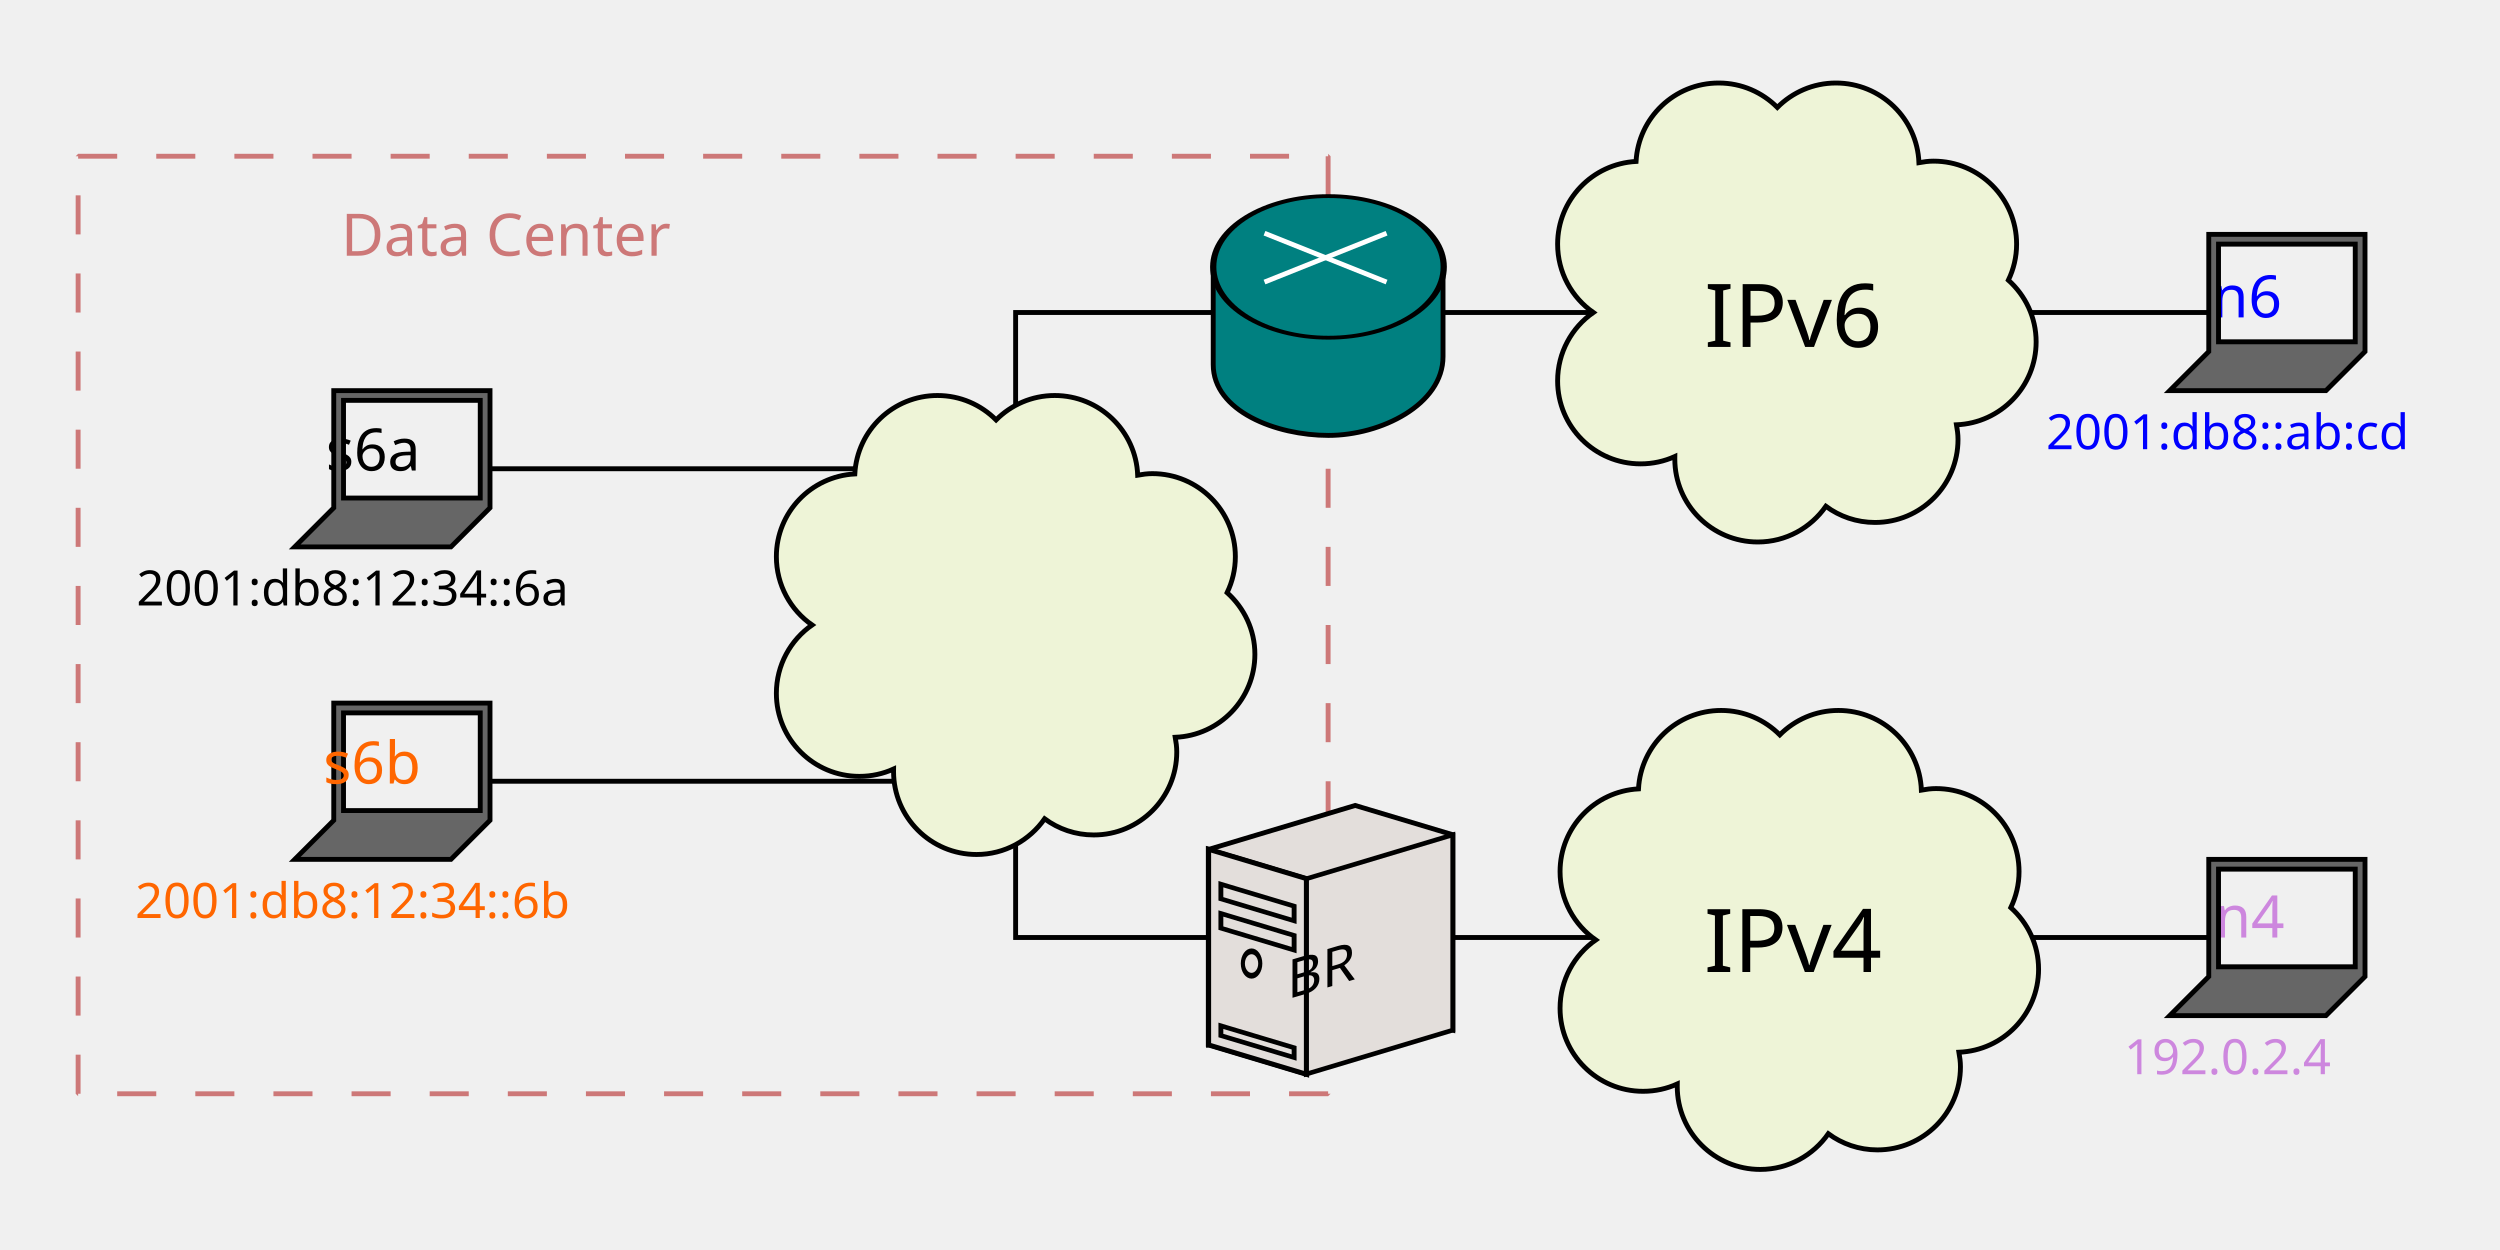
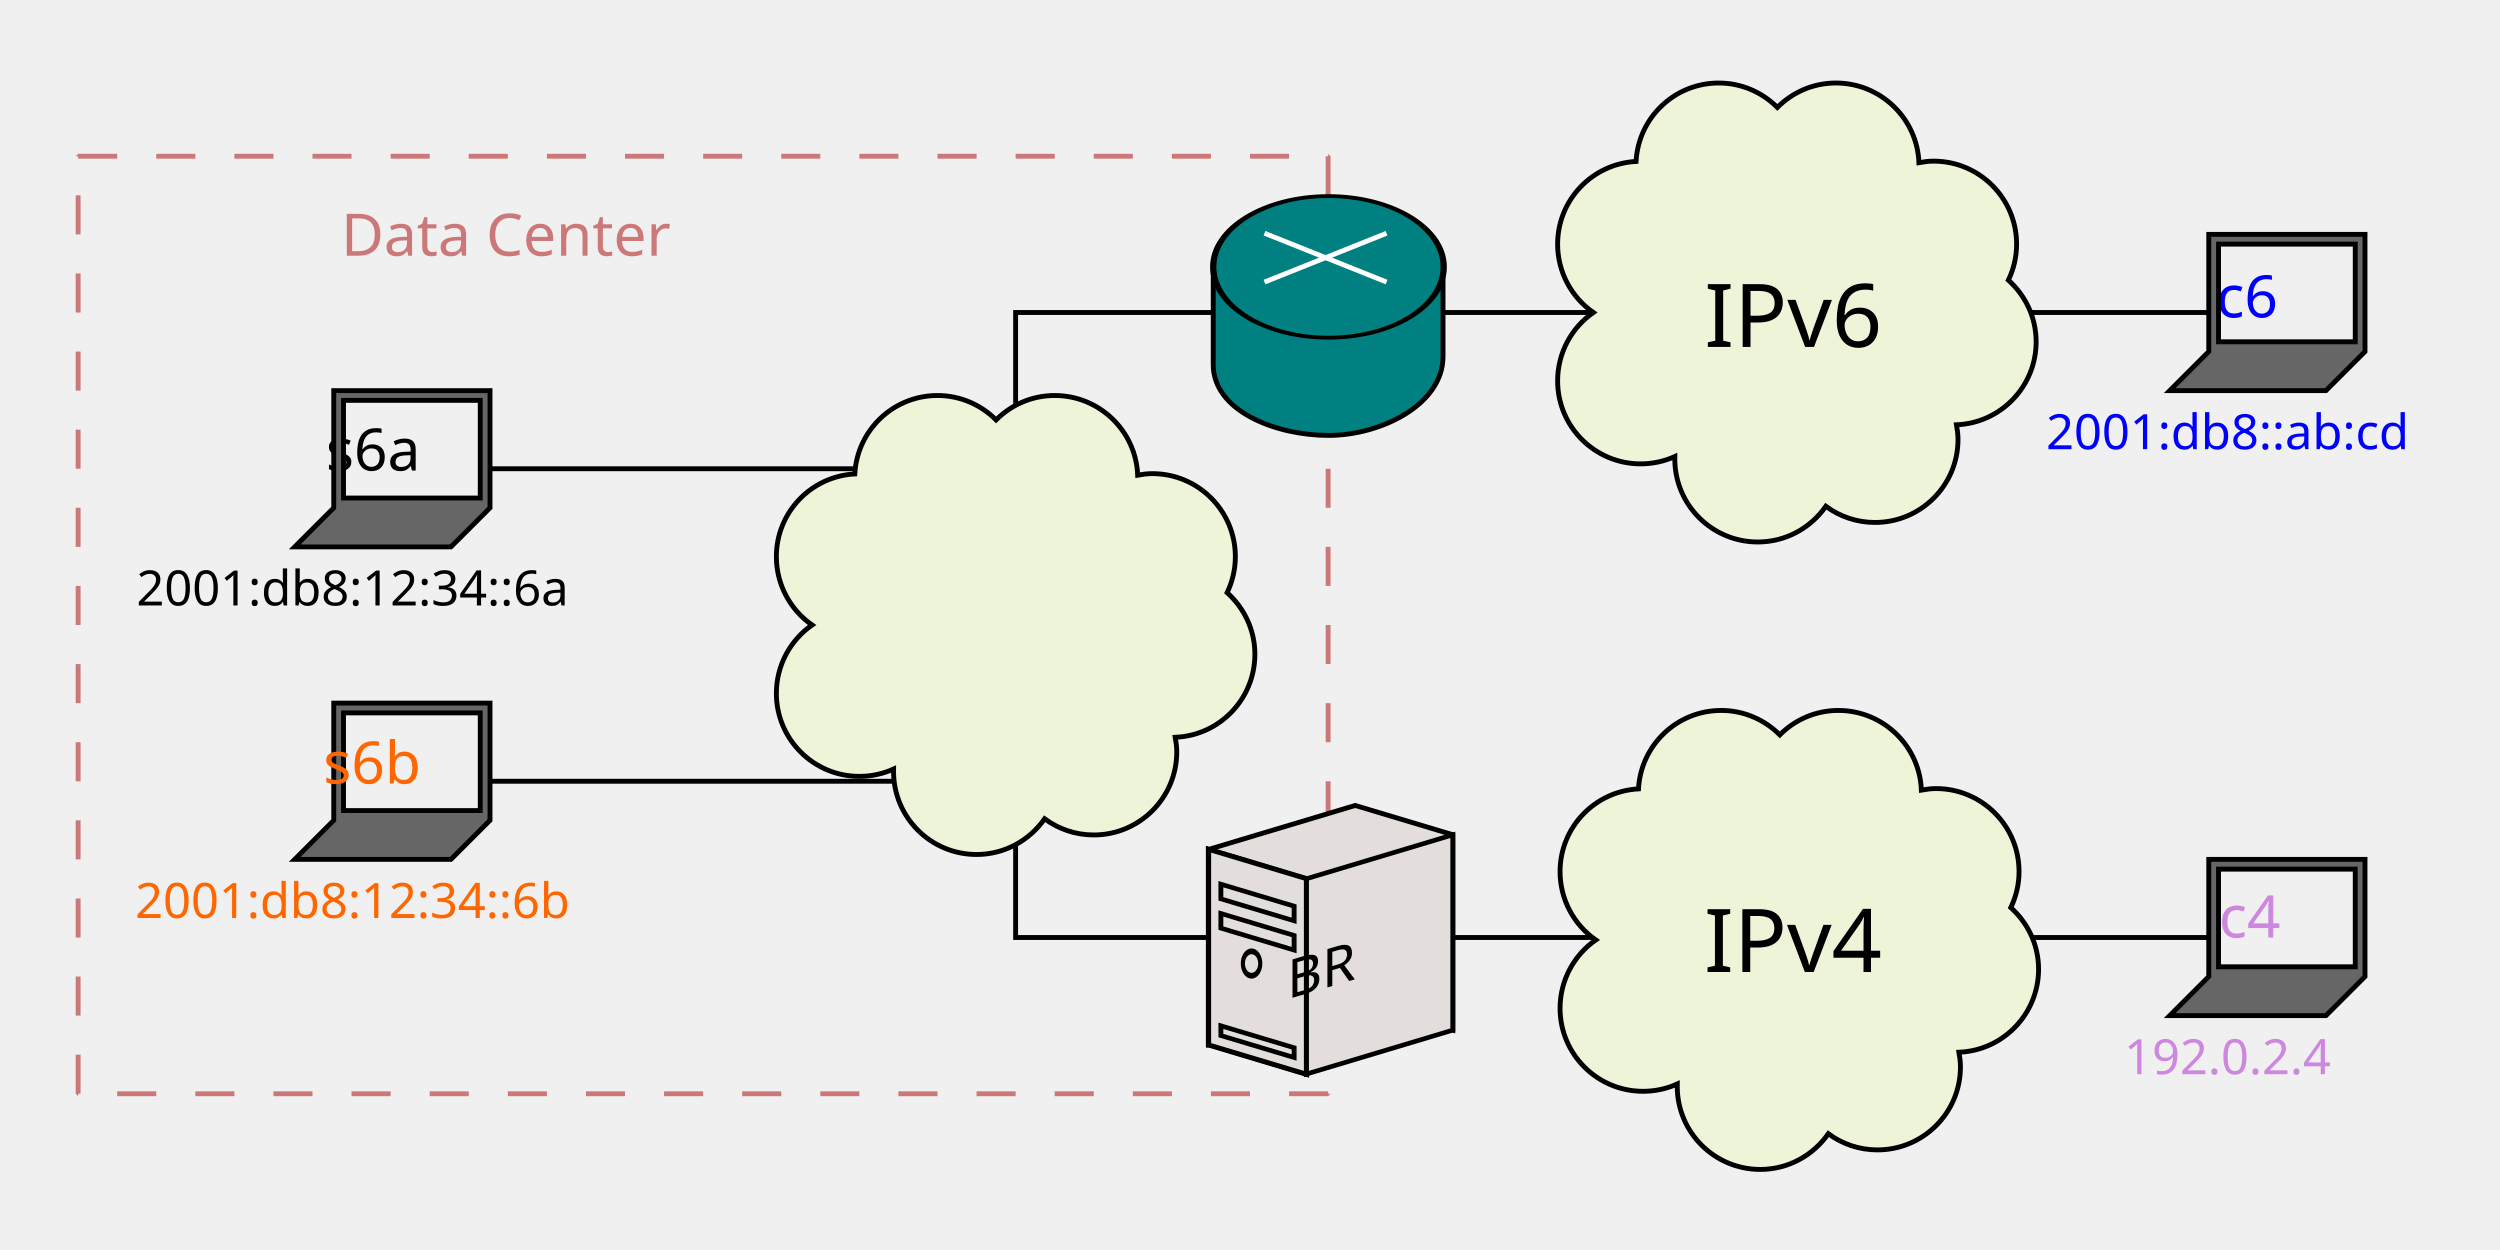
<svg xmlns="http://www.w3.org/2000/svg" xmlns:xlink="http://www.w3.org/1999/xlink" width="512" height="256" id="svg3053" version="1.1">
  <defs id="defs3055" />
  <g id="layer1" transform="translate(0,-668.3622)" style="display:inline">
    <path style="display:inline;fill:none;stroke:#000000;stroke-width:1px;stroke-linecap:butt;stroke-linejoin:miter;stroke-opacity:1" d="m 100,828.362 h 108 v -64 H 100" id="path3142" />
    <path style="display:inline;fill:none;stroke:#000000;stroke-width:1px;stroke-linecap:butt;stroke-linejoin:miter;stroke-opacity:1" d="M 454,732.362 H 208 v 128 h 246" id="path3104" />
    <path style="display:inline;fill:none;stroke:#aa0000;stroke-width:1;stroke-linejoin:bevel;stroke-miterlimit:4;stroke-dasharray:8, 8;stroke-dashoffset:0;stroke-opacity:0.502" d="m 16,700.362 h 256 v 192 H 16 Z" id="rect3025" />
    <path style="display:inline;fill:#eef4d7;fill-opacity:1;stroke:#000000;stroke-width:1;stroke-miterlimit:4;stroke-dasharray:none" d="m 352.5,813.862 c -9.074,0 -16.451,7.11 -16.938,16.062 -8.953,0.487 -16.062,7.863 -16.062,16.938 0,5.788 2.894,10.93 7.312,14 -4.418,3.07 -7.312,8.212 -7.312,14 0,9.389 7.611,17 17,17 2.494,0 4.866,-0.535 7,-1.5 -0.004,0.166 0,0.333 0,0.5 0,9.389 7.611,17 17,17 5.775,0 10.865,-2.911 13.938,-7.312 2.821,2.081 6.288,3.312 10.062,3.312 9.389,0 17,-7.611 17,-17 0,-1.023 -0.139,-2.027 -0.312,-3 9.07,-0.361 16.312,-7.841 16.312,-17 0,-5.028 -2.218,-9.513 -5.688,-12.625 1.074,-2.23 1.688,-4.734 1.688,-7.375 0,-9.389 -7.611,-17 -17,-17 -1.023,0 -2.027,0.139 -3,0.312 -0.361,-9.07 -7.841,-16.312 -17,-16.312 -4.694,0 -8.924,1.924 -12,5 -3.076,-3.076 -7.306,-5 -12,-5 z" id="path4188" />
    <text xml:space="preserve" style="font-style:normal;font-weight:normal;line-height:0%;font-family:sans-serif;letter-spacing:0px;word-spacing:0px;display:inline;fill:#000000;fill-opacity:1;stroke:none" x="348.984" y="867.423" id="text3343">
      <tspan id="tspan3345" x="348.984" y="867.423" style="font-size:18px;line-height:1.25;font-family:sans-serif">IPv4</tspan>
    </text>
    <use style="display:inline" x="0" y="0" xlink:href="#path4188" id="use3436" transform="translate(-0.5,-128.5)" width="512" height="256" />
    <text id="text3438" y="739.414" x="349.045" style="font-style:normal;font-weight:normal;line-height:0%;font-family:sans-serif;letter-spacing:0px;word-spacing:0px;display:inline;fill:#000000;fill-opacity:1;stroke:none" xml:space="preserve">
      <tspan y="739.414" x="349.045" id="tspan3440" style="font-size:18px;line-height:1.25;font-family:sans-serif">IPv6</tspan>
    </text>
    <g style="display:inline" id="g3061" transform="translate(-17.03614,-117.4575)">
      <g transform="translate(264.5723,756.1521)" style="display:inline" id="use3037">
        <path id="path3046" d="m 30,194.625 -30,9 v 40 l 30,-9 20,6 v -40 z" style="display:inline;fill:#e3dedb;stroke:#000000;stroke-width:1;stroke-miterlimit:4;stroke-dasharray:none;stroke-dashoffset:0;stroke-opacity:1" />
        <rect transform="matrix(1,0.3,0,1,0,-796.3622)" y="1000" x="0" height="40" width="20" id="rect3048" style="display:inline;fill:#ffe680;stroke:#000000;stroke-width:1.145;stroke-miterlimit:4;stroke-dasharray:none;stroke-dashoffset:0;stroke-opacity:1" />
        <rect style="display:inline;fill:#e3dedb;stroke:#000000;stroke-width:1;stroke-miterlimit:4;stroke-dasharray:none;stroke-dashoffset:0;stroke-opacity:1" id="rect3050" width="30" height="40" x="20" y="1012" transform="matrix(1,-0.3,0,1,0,-796.3622)" />
        <rect style="display:inline;fill:#e3dedb;stroke:#000000;stroke-width:1;stroke-miterlimit:4;stroke-dasharray:none;stroke-dashoffset:0;stroke-opacity:1" id="rect3052" width="20" height="40" x="0" y="1000" transform="matrix(1,0.3,0,1,0,-796.3622)" />
        <rect transform="skewY(16.69924)" y="210" x="2.5" height="3" width="15" id="rect3054" style="display:inline;fill:none;stroke:#000000;stroke-width:1;stroke-miterlimit:4;stroke-dasharray:none;stroke-dashoffset:0;stroke-opacity:1" />
        <rect style="display:inline;fill:none;stroke:#000000;stroke-width:1;stroke-miterlimit:4;stroke-dasharray:none;stroke-dashoffset:0;stroke-opacity:1" id="rect3056" width="15" height="3" x="2.5" y="216" transform="skewY(16.69924)" />
        <rect transform="skewY(16.69924)" y="239" x="2.5" height="2" width="15" id="rect3058" style="display:inline;fill:none;stroke:#000000;stroke-width:1;stroke-miterlimit:4;stroke-dasharray:none;stroke-dashoffset:0;stroke-opacity:1" />
        <circle transform="matrix(0.7130212,0,0,1,2.008852,0)" id="path3060" style="fill:none;stroke:#000000;stroke-width:1.184;stroke-miterlimit:4;stroke-dasharray:none;stroke-dashoffset:0;stroke-opacity:1" cx="9.5" cy="227" r="2.5" />
      </g>
      <text transform="skewY(-16.47662)" xml:space="preserve" style="font-style:normal;font-weight:normal;line-height:0%;font-family:sans-serif;text-align:center;letter-spacing:0px;word-spacing:0px;text-anchor:middle;fill:#000000;fill-opacity:1;stroke:none" x="298.596" y="1073.497" id="text3039">
        <tspan id="tspan3041" x="298.596" y="1073.497" style="font-size:11px;line-height:1.25;font-family:sans-serif">BR</tspan>
      </text>
    </g>
    <use style="display:inline" x="0" y="0" xlink:href="#path4188" id="use3098" transform="translate(-160.5,-64.50002)" width="576" height="192" />
    <text xml:space="preserve" style="font-style:normal;font-weight:normal;font-size:12px;line-height:0%;font-family:sans-serif;text-align:center;letter-spacing:0px;word-spacing:0px;text-anchor:middle;fill:#000000;fill-opacity:1;stroke:none" x="84.223" y="764.73" id="text3023-4">
      <tspan id="tspan3025-9" x="84.223" y="764.73" style="font-size:12px;line-height:1.25;font-family:sans-serif">s6a</tspan>
    </text>
    <text xml:space="preserve" style="font-style:normal;font-weight:normal;line-height:0%;font-family:sans-serif;text-align:center;letter-spacing:0px;word-spacing:0px;text-anchor:middle;display:inline;fill:#aa0000;fill-opacity:0.502;stroke:none" x="111.417" y="720.73" id="text3144">
      <tspan id="tspan3146" x="111.417" y="720.73" style="font-size:12px;line-height:1.25;font-family:sans-serif;text-align:center;text-anchor:middle;fill:#aa0000;fill-opacity:0.502">Data Center</tspan>
    </text>
    <text xml:space="preserve" style="font-style:normal;font-weight:normal;line-height:0%;font-family:sans-serif;text-align:center;letter-spacing:0px;word-spacing:0px;text-anchor:middle;display:inline;fill:#000000;fill-opacity:1;stroke:none" x="80" y="792.362" id="text3052-9">
      <tspan id="tspan3054-6" x="80" y="792.362" style="font-size:10px;line-height:1.25;font-family:sans-serif;text-align:center;text-anchor:middle">2001:db8:12:34::6a</tspan>
    </text>
    <text id="text3869" y="760.362" x="464" style="font-style:normal;font-weight:normal;line-height:0%;font-family:sans-serif;text-align:center;letter-spacing:0px;word-spacing:0px;text-anchor:middle;display:inline;fill:#0000ff;fill-opacity:1;stroke:none;" xml:space="preserve">
      <tspan y="760.362" x="464" id="tspan3871" style="font-size:10px;line-height:1.25;font-family:sans-serif;fill:#0000ff;">2001:db8::ab:cd</tspan>
    </text>
    <text xml:space="preserve" style="font-style:normal;font-weight:normal;line-height:0%;font-family:sans-serif;text-align:center;letter-spacing:0px;word-spacing:0px;text-anchor:middle;display:inline;fill:#cd87de;fill-opacity:1;stroke:none;" x="464" y="888.362" id="text3873">
      <tspan id="tspan3875" x="464" y="888.362" style="font-size:10px;line-height:1.25;font-family:sans-serif;text-align:center;text-anchor:middle;fill:#cd87de;fill-opacity:1;">192.0.2.4</tspan>
    </text>
-     <text xml:space="preserve" style="font-style:normal;font-weight:normal;font-size:12px;line-height:0%;font-family:sans-serif;text-align:center;letter-spacing:0px;word-spacing:0px;text-anchor:middle;fill:#0000ff;fill-opacity:1;stroke:none;" x="468" y="733.362" id="text3023">
-       <tspan id="tspan3025" x="468" y="733.362" style="font-size:12px;line-height:1.25;font-family:sans-serif;fill:#0000ff;">n6</tspan>
+     <text xml:space="preserve" style="font-style:normal;font-weight:normal;font-size:12px;line-height:0%;font-family:sans-serif;text-align:center;letter-spacing:0px;word-spacing:0px;text-anchor:middle;fill:#0000ff;fill-opacity:1;stroke:none" x="468" y="733.362" id="text3023">
+       <tspan id="tspan3025" x="468" y="733.362" style="font-size:12px;line-height:1.25;font-family:sans-serif;fill:#0000ff">c6</tspan>
    </text>
-     <text xml:space="preserve" style="font-style:normal;font-weight:normal;font-size:12px;line-height:0%;font-family:sans-serif;text-align:center;letter-spacing:0px;word-spacing:0px;text-anchor:middle;fill:#cd87de;fill-opacity:1;stroke:none;" x="468.539" y="860.362" id="text3165">
-       <tspan id="tspan3167" x="468.539" y="860.362" style="font-size:12px;line-height:1.25;font-family:sans-serif;fill:#cd87de;fill-opacity:1;">n4</tspan>
+     <text xml:space="preserve" style="font-style:normal;font-weight:normal;font-size:12px;line-height:0%;font-family:sans-serif;text-align:center;letter-spacing:0px;word-spacing:0px;text-anchor:middle;fill:#cd87de;fill-opacity:1;stroke:none" x="468.539" y="860.362" id="text3165">
+       <tspan id="tspan3167" x="468.539" y="860.362" style="font-size:12px;line-height:1.25;font-family:sans-serif;fill:#cd87de;fill-opacity:1">c4</tspan>
    </text>
    <path id="rect3143" style="display:inline;fill:#666666;stroke:#000000;stroke-width:1;stroke-miterlimit:4;stroke-dasharray:none" d="m 68.354,748.362 v 24 l -8,8 h 32 l 8,-8 v -24 z m 2,2 h 28 v 20 H 70.354 Z" />
    <use x="0" y="0" xlink:href="#rect3143" id="use911" transform="translate(0,64)" width="100%" height="100%" />
    <use x="0" y="0" xlink:href="#rect3143" id="use913" transform="translate(384,-32)" width="100%" height="100%" />
    <use x="0" y="0" xlink:href="#rect3143" id="use915" transform="translate(384,96)" width="100%" height="100%" />
    <text xml:space="preserve" style="font-style:normal;font-weight:normal;font-size:12px;line-height:0%;font-family:sans-serif;text-align:center;letter-spacing:0px;word-spacing:0px;text-anchor:middle;fill:#ff6600;fill-opacity:1;stroke:none;" x="84.003" y="828.836" id="text919">
      <tspan id="tspan917" x="84.003" y="828.836" style="font-size:12px;line-height:1.25;font-family:sans-serif;fill:#ff6600;fill-opacity:1;">s6b</tspan>
    </text>
    <text xml:space="preserve" style="font-style:normal;font-weight:normal;line-height:0%;font-family:sans-serif;text-align:center;letter-spacing:0px;word-spacing:0px;text-anchor:middle;display:inline;fill:#ff6600;fill-opacity:1;stroke:none;" x="80" y="856.362" id="text923">
      <tspan id="tspan921" x="80" y="856.362" style="font-size:10px;line-height:1.25;font-family:sans-serif;text-align:center;text-anchor:middle;fill:#ff6600;fill-opacity:1;">2001:db8:12:34::6b</tspan>
    </text>
    <g transform="translate(-24.03125,-41.23438)" id="use3161" style="display:inline">
      <path style="fill:#008080;stroke:#000000;stroke-width:1;stroke-miterlimit:4;stroke-dasharray:none;stroke-opacity:1" d="m 272.5,764.425 v 19.844 c 0,9.528 12.858,14.5 23.594,14.5 10.735,0 23.469,-6.296 23.469,-16.156 v -18.188 z" id="path3124" />
      <circle style="fill:#008080;stroke:#000000;stroke-width:2.626;stroke-miterlimit:4;stroke-dasharray:none;stroke-opacity:1" id="path3126" transform="matrix(0.4859544,0,0,0.2985185,260.004,694.0408)" cx="74.286" cy="235.219" r="48.571" />
      <path style="fill:none;stroke:#ffffff;stroke-width:1px;stroke-linecap:butt;stroke-linejoin:miter;stroke-opacity:1" d="m 283,757.362 25,10" id="path3128" />
      <path style="fill:none;stroke:#ffffff;stroke-width:1px;stroke-linecap:butt;stroke-linejoin:miter;stroke-opacity:1" d="m 308,757.362 -25,10" id="path3130" />
    </g>
  </g>
</svg>
